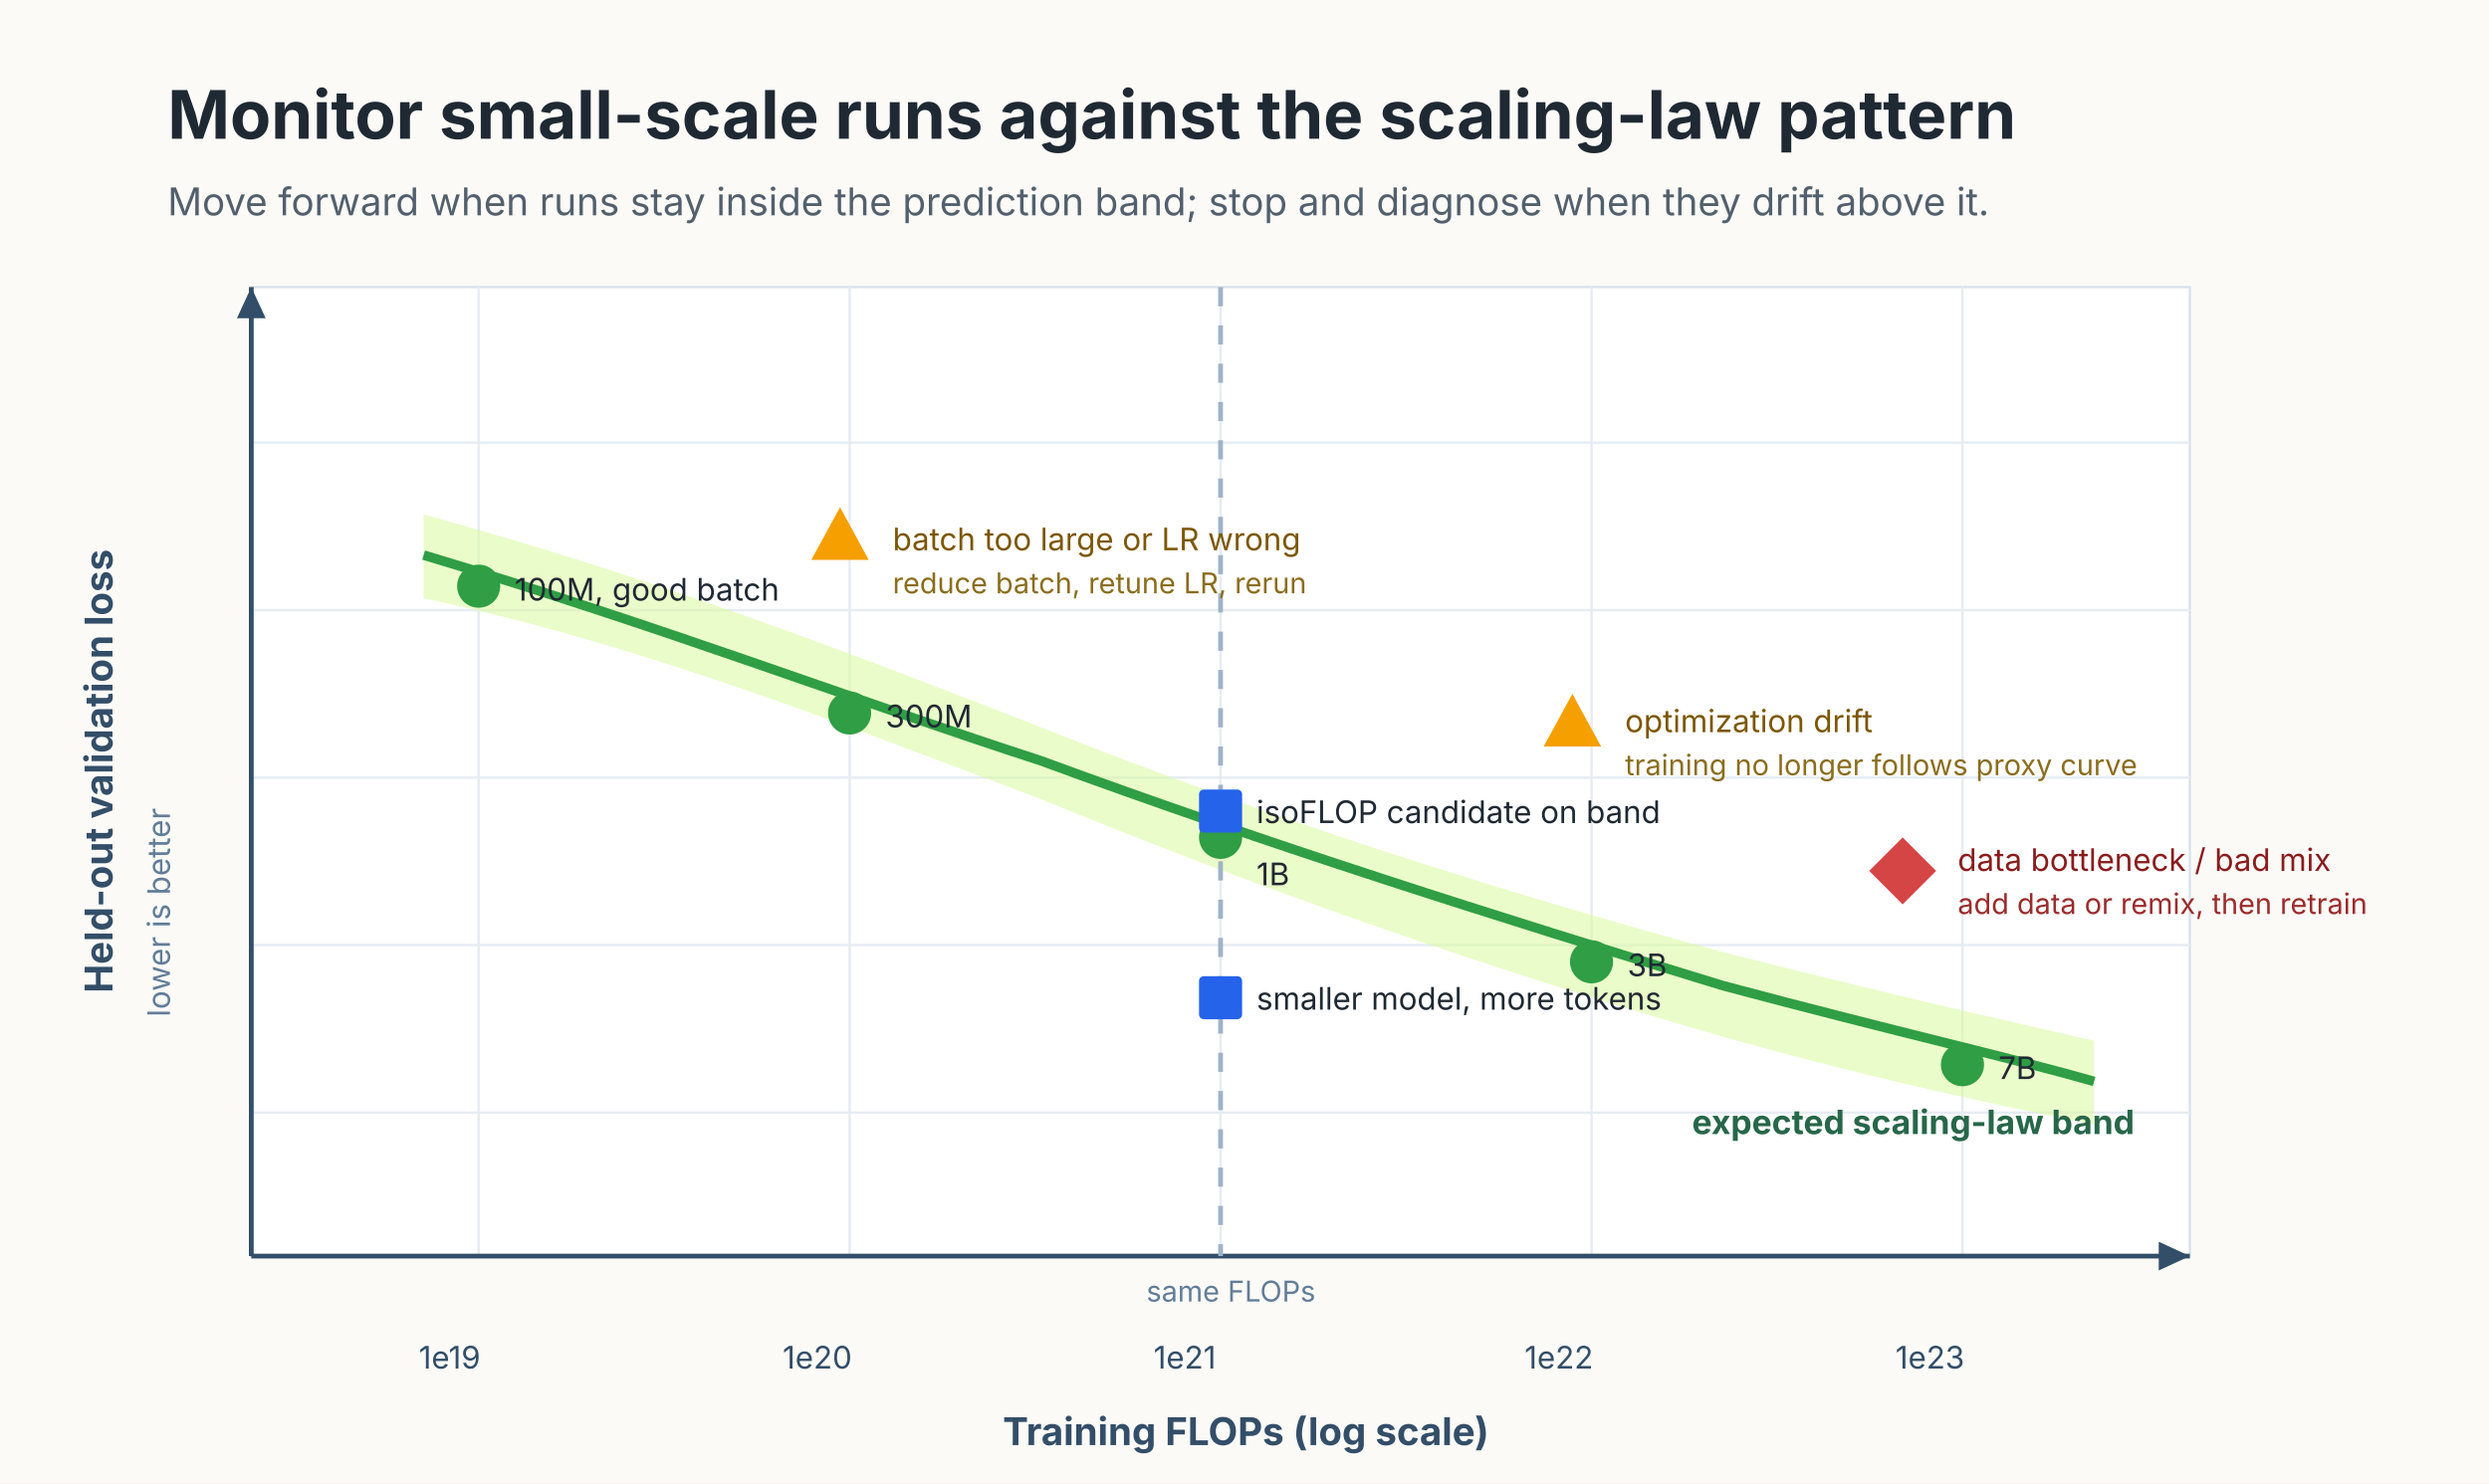
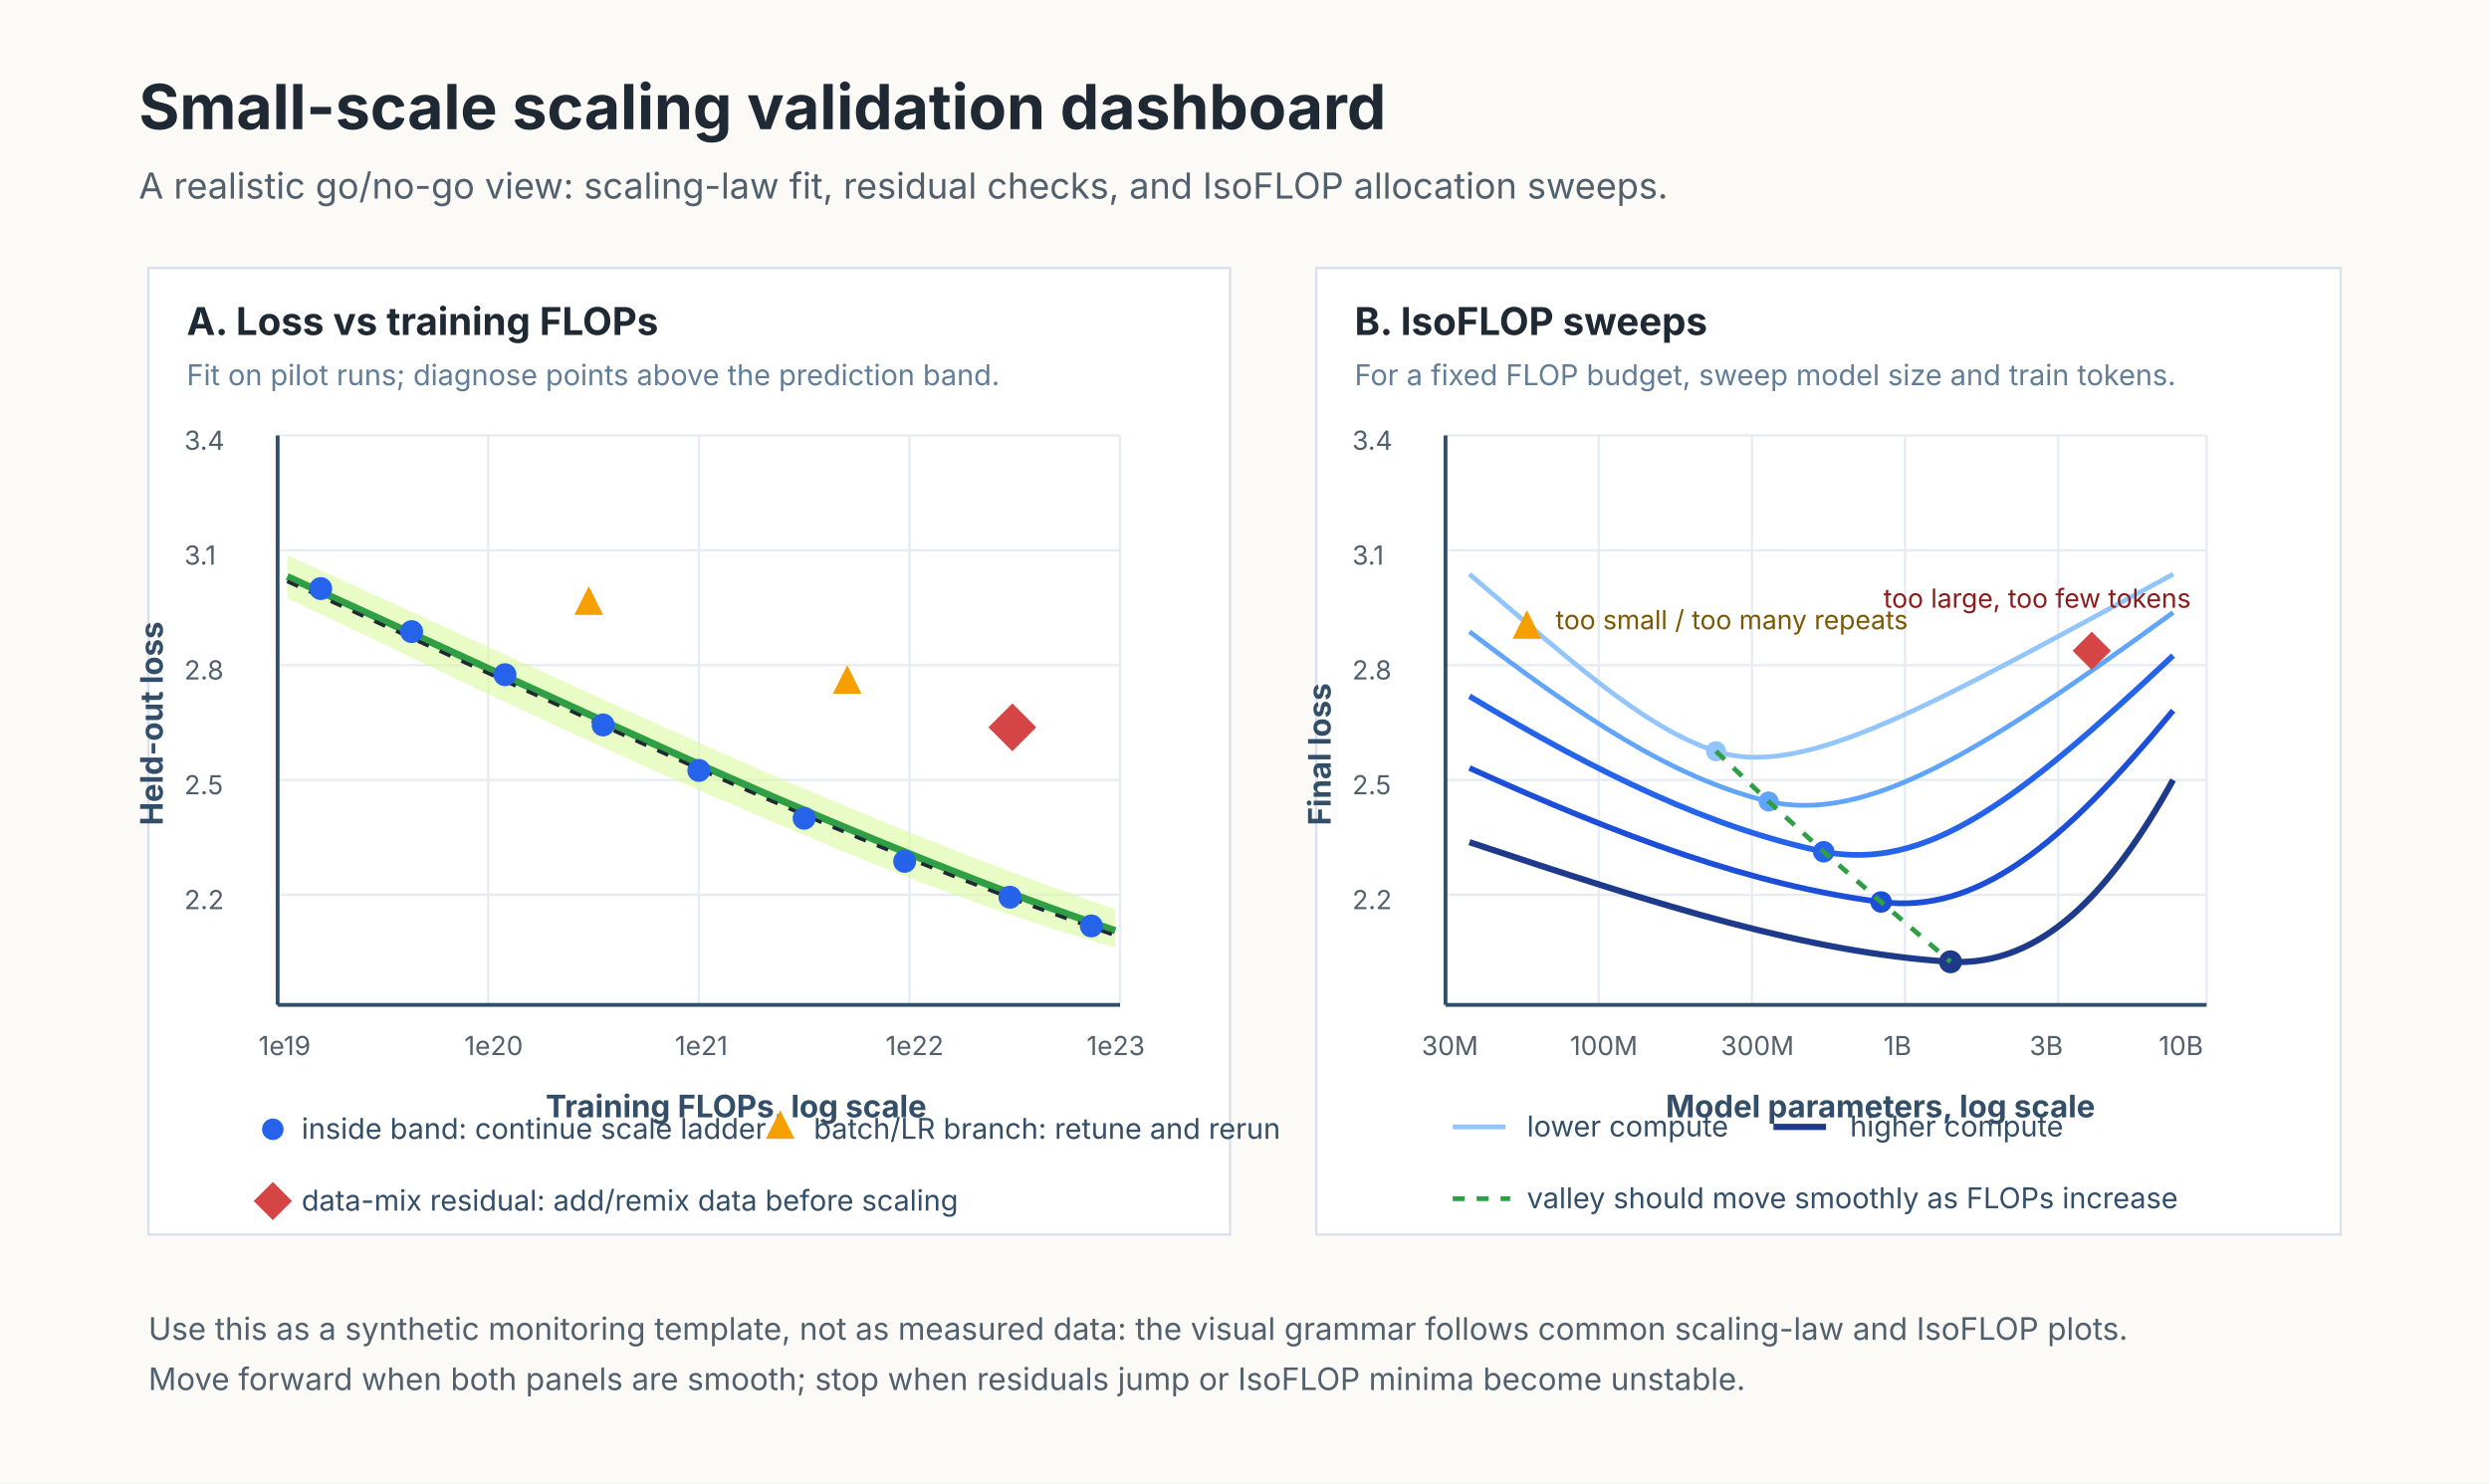
<svg xmlns="http://www.w3.org/2000/svg" width="1040" height="620" viewBox="0 0 1040 620" role="img" aria-labelledby="title desc">
  <rect width="1040" height="620" fill="#fbfaf7" />
-   <text x="70" y="58" font-family="Inter, Arial, sans-serif" font-size="28" font-weight="700" fill="#1f2933">Monitor small-scale runs against the scaling-law pattern</text>
-   <text x="70" y="90" font-family="Inter, Arial, sans-serif" font-size="16" fill="#52606d">Move forward when runs stay inside the prediction band; stop and diagnose when they drift above it.</text>
-   <g transform="translate(105 120)">
-     <rect x="0" y="0" width="810" height="405" fill="#ffffff" stroke="#d9e2ec" />
-     <g stroke="#e6ecf2" stroke-width="1">
-       <line x1="0" y1="65" x2="810" y2="65" />
-       <line x1="0" y1="135" x2="810" y2="135" />
-       <line x1="0" y1="205" x2="810" y2="205" />
-       <line x1="0" y1="275" x2="810" y2="275" />
-       <line x1="0" y1="345" x2="810" y2="345" />
-       <line x1="95" y1="0" x2="95" y2="405" />
-       <line x1="250" y1="0" x2="250" y2="405" />
-       <line x1="405" y1="0" x2="405" y2="405" />
-       <line x1="560" y1="0" x2="560" y2="405" />
-       <line x1="715" y1="0" x2="715" y2="405" />
+   <text x="58" y="54" font-family="Inter, Arial, sans-serif" font-size="26" font-weight="700" fill="#1f2933">Small-scale scaling validation dashboard</text>
+   <text x="58" y="83" font-family="Inter, Arial, sans-serif" font-size="15" fill="#52606d">A realistic go/no-go view: scaling-law fit, residual checks, and IsoFLOP allocation sweeps.</text>
+   <g transform="translate(62 112)">
+     <rect x="0" y="0" width="452" height="404" fill="#ffffff" stroke="#d9e2ec" />
+     <text x="16" y="28" font-family="Inter, Arial, sans-serif" font-size="16" font-weight="700" fill="#1f2933">A. Loss vs training FLOPs</text>
+     <text x="16" y="49" font-family="Inter, Arial, sans-serif" font-size="12" fill="#627d98">Fit on pilot runs; diagnose points above the prediction band.</text>
+     <g transform="translate(54 70)">
+       <rect x="0" y="0" width="352" height="238" fill="#ffffff" />
+       <g stroke="#e6ecf2" stroke-width="1">
+         <line x1="0" y1="0" x2="352" y2="0" />
+         <line x1="0" y1="48" x2="352" y2="48" />
+         <line x1="0" y1="96" x2="352" y2="96" />
+         <line x1="0" y1="144" x2="352" y2="144" />
+         <line x1="0" y1="192" x2="352" y2="192" />
+         <line x1="0" y1="238" x2="352" y2="238" />
+         <line x1="0" y1="0" x2="0" y2="238" />
+         <line x1="88" y1="0" x2="88" y2="238" />
+         <line x1="176" y1="0" x2="176" y2="238" />
+         <line x1="264" y1="0" x2="264" y2="238" />
+         <line x1="352" y1="0" x2="352" y2="238" />
+       </g>
+       <path d="M4 50 C70 80, 128 107, 184 132 C245 159, 300 181, 350 198 L350 214 C290 197, 238 175, 180 150 C122 125, 65 97, 4 68 Z" fill="#d9f99d" opacity="0.58" />
+       <path d="M4 59 C70 89, 128 116, 184 141 C245 168, 300 190, 350 207" fill="none" stroke="#2f9e44" stroke-width="3" />
+       <path d="M4 61 C70 91, 128 118, 184 143 C245 170, 300 192, 350 209" fill="none" stroke="#1f2933" stroke-width="1.5" stroke-dasharray="5 5" />
+       <circle cx="18" cy="64" r="4.8" fill="#2563eb" />
+       <circle cx="56" cy="82" r="4.8" fill="#2563eb" />
+       <circle cx="95" cy="100" r="4.8" fill="#2563eb" />
+       <circle cx="136" cy="121" r="4.8" fill="#2563eb" />
+       <circle cx="176" cy="140" r="4.8" fill="#2563eb" />
+       <circle cx="220" cy="160" r="4.8" fill="#2563eb" />
+       <circle cx="262" cy="178" r="4.8" fill="#2563eb" />
+       <circle cx="306" cy="193" r="4.8" fill="#2563eb" />
+       <circle cx="340" cy="205" r="4.8" fill="#2563eb" />
+       <path d="M130 63 L136 75 L124 75 Z" fill="#f59f00" />
+       <path d="M238 96 L244 108 L232 108 Z" fill="#f59f00" />
+       <path d="M307 112 L317 122 L307 132 L297 122 Z" fill="#d64545" />
+       <line x1="0" y1="238" x2="352" y2="238" stroke="#334e68" stroke-width="1.6" />
+       <line x1="0" y1="238" x2="0" y2="0" stroke="#334e68" stroke-width="1.6" />
+       <text x="-39" y="6" font-family="Inter, Arial, sans-serif" font-size="11" fill="#52606d">3.4</text>
+       <text x="-39" y="54" font-family="Inter, Arial, sans-serif" font-size="11" fill="#52606d">3.1</text>
+       <text x="-39" y="102" font-family="Inter, Arial, sans-serif" font-size="11" fill="#52606d">2.8</text>
+       <text x="-39" y="150" font-family="Inter, Arial, sans-serif" font-size="11" fill="#52606d">2.5</text>
+       <text x="-39" y="198" font-family="Inter, Arial, sans-serif" font-size="11" fill="#52606d">2.2</text>
+       <text x="-8" y="259" font-family="Inter, Arial, sans-serif" font-size="11" fill="#52606d">1e19</text>
+       <text x="78" y="259" font-family="Inter, Arial, sans-serif" font-size="11" fill="#52606d">1e20</text>
+       <text x="166" y="259" font-family="Inter, Arial, sans-serif" font-size="11" fill="#52606d">1e21</text>
+       <text x="254" y="259" font-family="Inter, Arial, sans-serif" font-size="11" fill="#52606d">1e22</text>
+       <text x="338" y="259" font-family="Inter, Arial, sans-serif" font-size="11" fill="#52606d">1e23</text>
+       <text x="112" y="285" font-family="Inter, Arial, sans-serif" font-size="13" font-weight="700" fill="#334e68">Training FLOPs, log scale</text>
+       <text transform="translate(-48 163) rotate(-90)" font-family="Inter, Arial, sans-serif" font-size="13" font-weight="700" fill="#334e68">Held-out loss</text>
    </g>
-     <path d="M72 95 C170 122, 248 152, 330 184 C425 222, 520 252, 615 278 C690 297, 735 307, 770 315 L770 350 C720 340, 660 327, 590 306 C500 279, 415 249, 330 214 C245 182, 165 150, 72 130 Z" fill="#d9f99d" opacity="0.55" />
-     <path d="M72 112 C172 142, 250 172, 330 198 C425 233, 520 263, 615 292 C690 312, 735 322, 770 332" fill="none" stroke="#2f9e44" stroke-width="4" />
-     <text x="602" y="354" font-family="Inter, Arial, sans-serif" font-size="14" font-weight="700" fill="#276749">expected scaling-law band</text>
-     <line x1="0" y1="405" x2="810" y2="405" stroke="#334e68" stroke-width="2" />
-     <line x1="0" y1="405" x2="0" y2="0" stroke="#334e68" stroke-width="2" />
-     <polygon points="810,405 797,399 797,411" fill="#334e68" />
-     <polygon points="0,0 -6,13 6,13" fill="#334e68" />
-     <line x1="405" y1="0" x2="405" y2="405" stroke="#9fb3c8" stroke-dasharray="8 8" stroke-width="2" />
-     <text x="374" y="424" font-family="Inter, Arial, sans-serif" font-size="12" fill="#627d98">same FLOPs</text>
-     <circle cx="95" cy="125" r="9" fill="#2f9e44" />
-     <text x="110" y="131" font-family="Inter, Arial, sans-serif" font-size="13" fill="#1f2933">100M, good batch</text>
-     <circle cx="250" cy="178" r="9" fill="#2f9e44" />
-     <text x="265" y="184" font-family="Inter, Arial, sans-serif" font-size="13" fill="#1f2933">300M</text>
-     <circle cx="405" cy="230" r="9" fill="#2f9e44" />
-     <text x="420" y="250" font-family="Inter, Arial, sans-serif" font-size="13" fill="#1f2933">1B</text>
-     <circle cx="560" cy="282" r="9" fill="#2f9e44" />
-     <text x="575" y="288" font-family="Inter, Arial, sans-serif" font-size="13" fill="#1f2933">3B</text>
-     <circle cx="715" cy="325" r="9" fill="#2f9e44" />
-     <text x="730" y="331" font-family="Inter, Arial, sans-serif" font-size="13" fill="#1f2933">7B</text>
-     <rect x="396" y="210" width="18" height="18" rx="2" fill="#2563eb" />
-     <text x="420" y="224" font-family="Inter, Arial, sans-serif" font-size="13" fill="#1f2933">isoFLOP candidate on band</text>
-     <rect x="396" y="288" width="18" height="18" rx="2" fill="#2563eb" />
-     <text x="420" y="302" font-family="Inter, Arial, sans-serif" font-size="13" fill="#1f2933">smaller model, more tokens</text>
-     <polygon points="246,92 258,114 234,114" fill="#f59f00" />
-     <text x="268" y="110" font-family="Inter, Arial, sans-serif" font-size="13" fill="#7c5700">batch too large or LR wrong</text>
-     <text x="268" y="128" font-family="Inter, Arial, sans-serif" font-size="12" fill="#8a6d1d">reduce batch, retune LR, rerun</text>
-     <polygon points="552,170 564,192 540,192" fill="#f59f00" />
-     <text x="574" y="186" font-family="Inter, Arial, sans-serif" font-size="13" fill="#7c5700">optimization drift</text>
-     <text x="574" y="204" font-family="Inter, Arial, sans-serif" font-size="12" fill="#8a6d1d">training no longer follows proxy curve</text>
-     <path d="M690 230 L704 244 L690 258 L676 244 Z" fill="#d64545" />
-     <text x="713" y="244" font-family="Inter, Arial, sans-serif" font-size="13" fill="#8a1c1c">data bottleneck / bad mix</text>
-     <text x="713" y="262" font-family="Inter, Arial, sans-serif" font-size="12" fill="#9b2c2c">add data or remix, then retrain</text>
-     <text x="70" y="452" font-family="Inter, Arial, sans-serif" font-size="13" fill="#334e68">1e19</text>
-     <text x="222" y="452" font-family="Inter, Arial, sans-serif" font-size="13" fill="#334e68">1e20</text>
-     <text x="377" y="452" font-family="Inter, Arial, sans-serif" font-size="13" fill="#334e68">1e21</text>
-     <text x="532" y="452" font-family="Inter, Arial, sans-serif" font-size="13" fill="#334e68">1e22</text>
-     <text x="687" y="452" font-family="Inter, Arial, sans-serif" font-size="13" fill="#334e68">1e23</text>
-     <text x="314" y="484" font-family="Inter, Arial, sans-serif" font-size="16" font-weight="700" fill="#334e68">Training FLOPs (log scale)</text>
-     <text transform="translate(-58 295) rotate(-90)" font-family="Inter, Arial, sans-serif" font-size="16" font-weight="700" fill="#334e68">Held-out validation loss</text>
-     <text transform="translate(-34 305) rotate(-90)" font-family="Inter, Arial, sans-serif" font-size="13" fill="#627d98">lower is better</text>
+     <g transform="translate(52 365)" font-family="Inter, Arial, sans-serif" font-size="12" fill="#334e68">
+       <circle cx="0" cy="-5" r="4.5" fill="#2563eb" />
+       <text x="12" y="-1">inside band: continue scale ladder</text>
+       <path d="M212 -13 L218 -1 L206 -1 Z" fill="#f59f00" />
+       <text x="226" y="-1">batch/LR branch: retune and rerun</text>
+       <path d="M0 17 L8 25 L0 33 L-8 25 Z" fill="#d64545" />
+       <text x="12" y="29">data-mix residual: add/remix data before scaling</text>
+     </g>
  </g>
+   <g transform="translate(550 112)">
+     <rect x="0" y="0" width="428" height="404" fill="#ffffff" stroke="#d9e2ec" />
+     <text x="16" y="28" font-family="Inter, Arial, sans-serif" font-size="16" font-weight="700" fill="#1f2933">B. IsoFLOP sweeps</text>
+     <text x="16" y="49" font-family="Inter, Arial, sans-serif" font-size="12" fill="#627d98">For a fixed FLOP budget, sweep model size and train tokens.</text>
+     <g transform="translate(54 70)">
+       <rect x="0" y="0" width="318" height="238" fill="#ffffff" />
+       <g stroke="#e6ecf2" stroke-width="1">
+         <line x1="0" y1="0" x2="318" y2="0" />
+         <line x1="0" y1="48" x2="318" y2="48" />
+         <line x1="0" y1="96" x2="318" y2="96" />
+         <line x1="0" y1="144" x2="318" y2="144" />
+         <line x1="0" y1="192" x2="318" y2="192" />
+         <line x1="0" y1="238" x2="318" y2="238" />
+         <line x1="0" y1="0" x2="0" y2="238" />
+         <line x1="64" y1="0" x2="64" y2="238" />
+         <line x1="128" y1="0" x2="128" y2="238" />
+         <line x1="192" y1="0" x2="192" y2="238" />
+         <line x1="256" y1="0" x2="256" y2="238" />
+         <line x1="318" y1="0" x2="318" y2="238" />
+       </g>
+       <path d="M10 58 C50 92, 82 122, 113 132 C150 144, 204 112, 304 58" fill="none" stroke="#93c5fd" stroke-width="2" />
+       <path d="M10 82 C56 117, 94 143, 135 153 C176 162, 223 133, 304 74" fill="none" stroke="#60a5fa" stroke-width="2" />
+       <path d="M10 109 C65 142, 111 164, 158 174 C201 182, 238 154, 304 92" fill="none" stroke="#2563eb" stroke-width="2.4" />
+       <path d="M10 139 C74 168, 128 188, 182 195 C222 200, 257 172, 304 115" fill="none" stroke="#1d4ed8" stroke-width="2.4" />
+       <path d="M10 170 C91 197, 151 216, 211 220 C249 222, 278 191, 304 144" fill="none" stroke="#1e3a8a" stroke-width="2.6" />
+       <circle cx="113" cy="132" r="4.2" fill="#93c5fd" />
+       <circle cx="135" cy="153" r="4.2" fill="#60a5fa" />
+       <circle cx="158" cy="174" r="4.5" fill="#2563eb" />
+       <circle cx="182" cy="195" r="4.5" fill="#1d4ed8" />
+       <circle cx="211" cy="220" r="4.8" fill="#1e3a8a" />
+       <path d="M113 132 L135 153 L158 174 L182 195 L211 220" fill="none" stroke="#2f9e44" stroke-width="2" stroke-dasharray="5 5" />
+       <path d="M34 73 L40 85 L28 85 Z" fill="#f59f00" />
+       <text x="46" y="81" font-family="Inter, Arial, sans-serif" font-size="11" fill="#7c5700">too small / too many repeats</text>
+       <path d="M270 82 L278 90 L270 98 L262 90 Z" fill="#d64545" />
+       <text x="183" y="72" font-family="Inter, Arial, sans-serif" font-size="11" fill="#8a1c1c">too large, too few tokens</text>
+       <line x1="0" y1="238" x2="318" y2="238" stroke="#334e68" stroke-width="1.6" />
+       <line x1="0" y1="238" x2="0" y2="0" stroke="#334e68" stroke-width="1.6" />
+       <text x="-39" y="6" font-family="Inter, Arial, sans-serif" font-size="11" fill="#52606d">3.4</text>
+       <text x="-39" y="54" font-family="Inter, Arial, sans-serif" font-size="11" fill="#52606d">3.1</text>
+       <text x="-39" y="102" font-family="Inter, Arial, sans-serif" font-size="11" fill="#52606d">2.8</text>
+       <text x="-39" y="150" font-family="Inter, Arial, sans-serif" font-size="11" fill="#52606d">2.5</text>
+       <text x="-39" y="198" font-family="Inter, Arial, sans-serif" font-size="11" fill="#52606d">2.2</text>
+       <text x="-10" y="259" font-family="Inter, Arial, sans-serif" font-size="11" fill="#52606d">30M</text>
+       <text x="52" y="259" font-family="Inter, Arial, sans-serif" font-size="11" fill="#52606d">100M</text>
+       <text x="115" y="259" font-family="Inter, Arial, sans-serif" font-size="11" fill="#52606d">300M</text>
+       <text x="183" y="259" font-family="Inter, Arial, sans-serif" font-size="11" fill="#52606d">1B</text>
+       <text x="244" y="259" font-family="Inter, Arial, sans-serif" font-size="11" fill="#52606d">3B</text>
+       <text x="298" y="259" font-family="Inter, Arial, sans-serif" font-size="11" fill="#52606d">10B</text>
+       <text x="92" y="285" font-family="Inter, Arial, sans-serif" font-size="13" font-weight="700" fill="#334e68">Model parameters, log scale</text>
+       <text transform="translate(-48 163) rotate(-90)" font-family="Inter, Arial, sans-serif" font-size="13" font-weight="700" fill="#334e68">Final loss</text>
+     </g>
+     <g transform="translate(57 365)" font-family="Inter, Arial, sans-serif" font-size="12" fill="#334e68">
+       <line x1="0" y1="-6" x2="22" y2="-6" stroke="#93c5fd" stroke-width="2" />
+       <text x="31" y="-2">lower compute</text>
+       <line x1="134" y1="-6" x2="156" y2="-6" stroke="#1e3a8a" stroke-width="2.6" />
+       <text x="166" y="-2">higher compute</text>
+       <line x1="0" y1="24" x2="24" y2="24" stroke="#2f9e44" stroke-width="2" stroke-dasharray="5 5" />
+       <text x="31" y="28">valley should move smoothly as FLOPs increase</text>
+     </g>
+   </g>
+   <text x="62" y="560" font-family="Inter, Arial, sans-serif" font-size="13" fill="#52606d">Use this as a synthetic monitoring template, not as measured data: the visual grammar follows common scaling-law and IsoFLOP plots.</text>
+   <text x="62" y="581" font-family="Inter, Arial, sans-serif" font-size="13" fill="#52606d">Move forward when both panels are smooth; stop when residuals jump or IsoFLOP minima become unstable.</text>
</svg>
